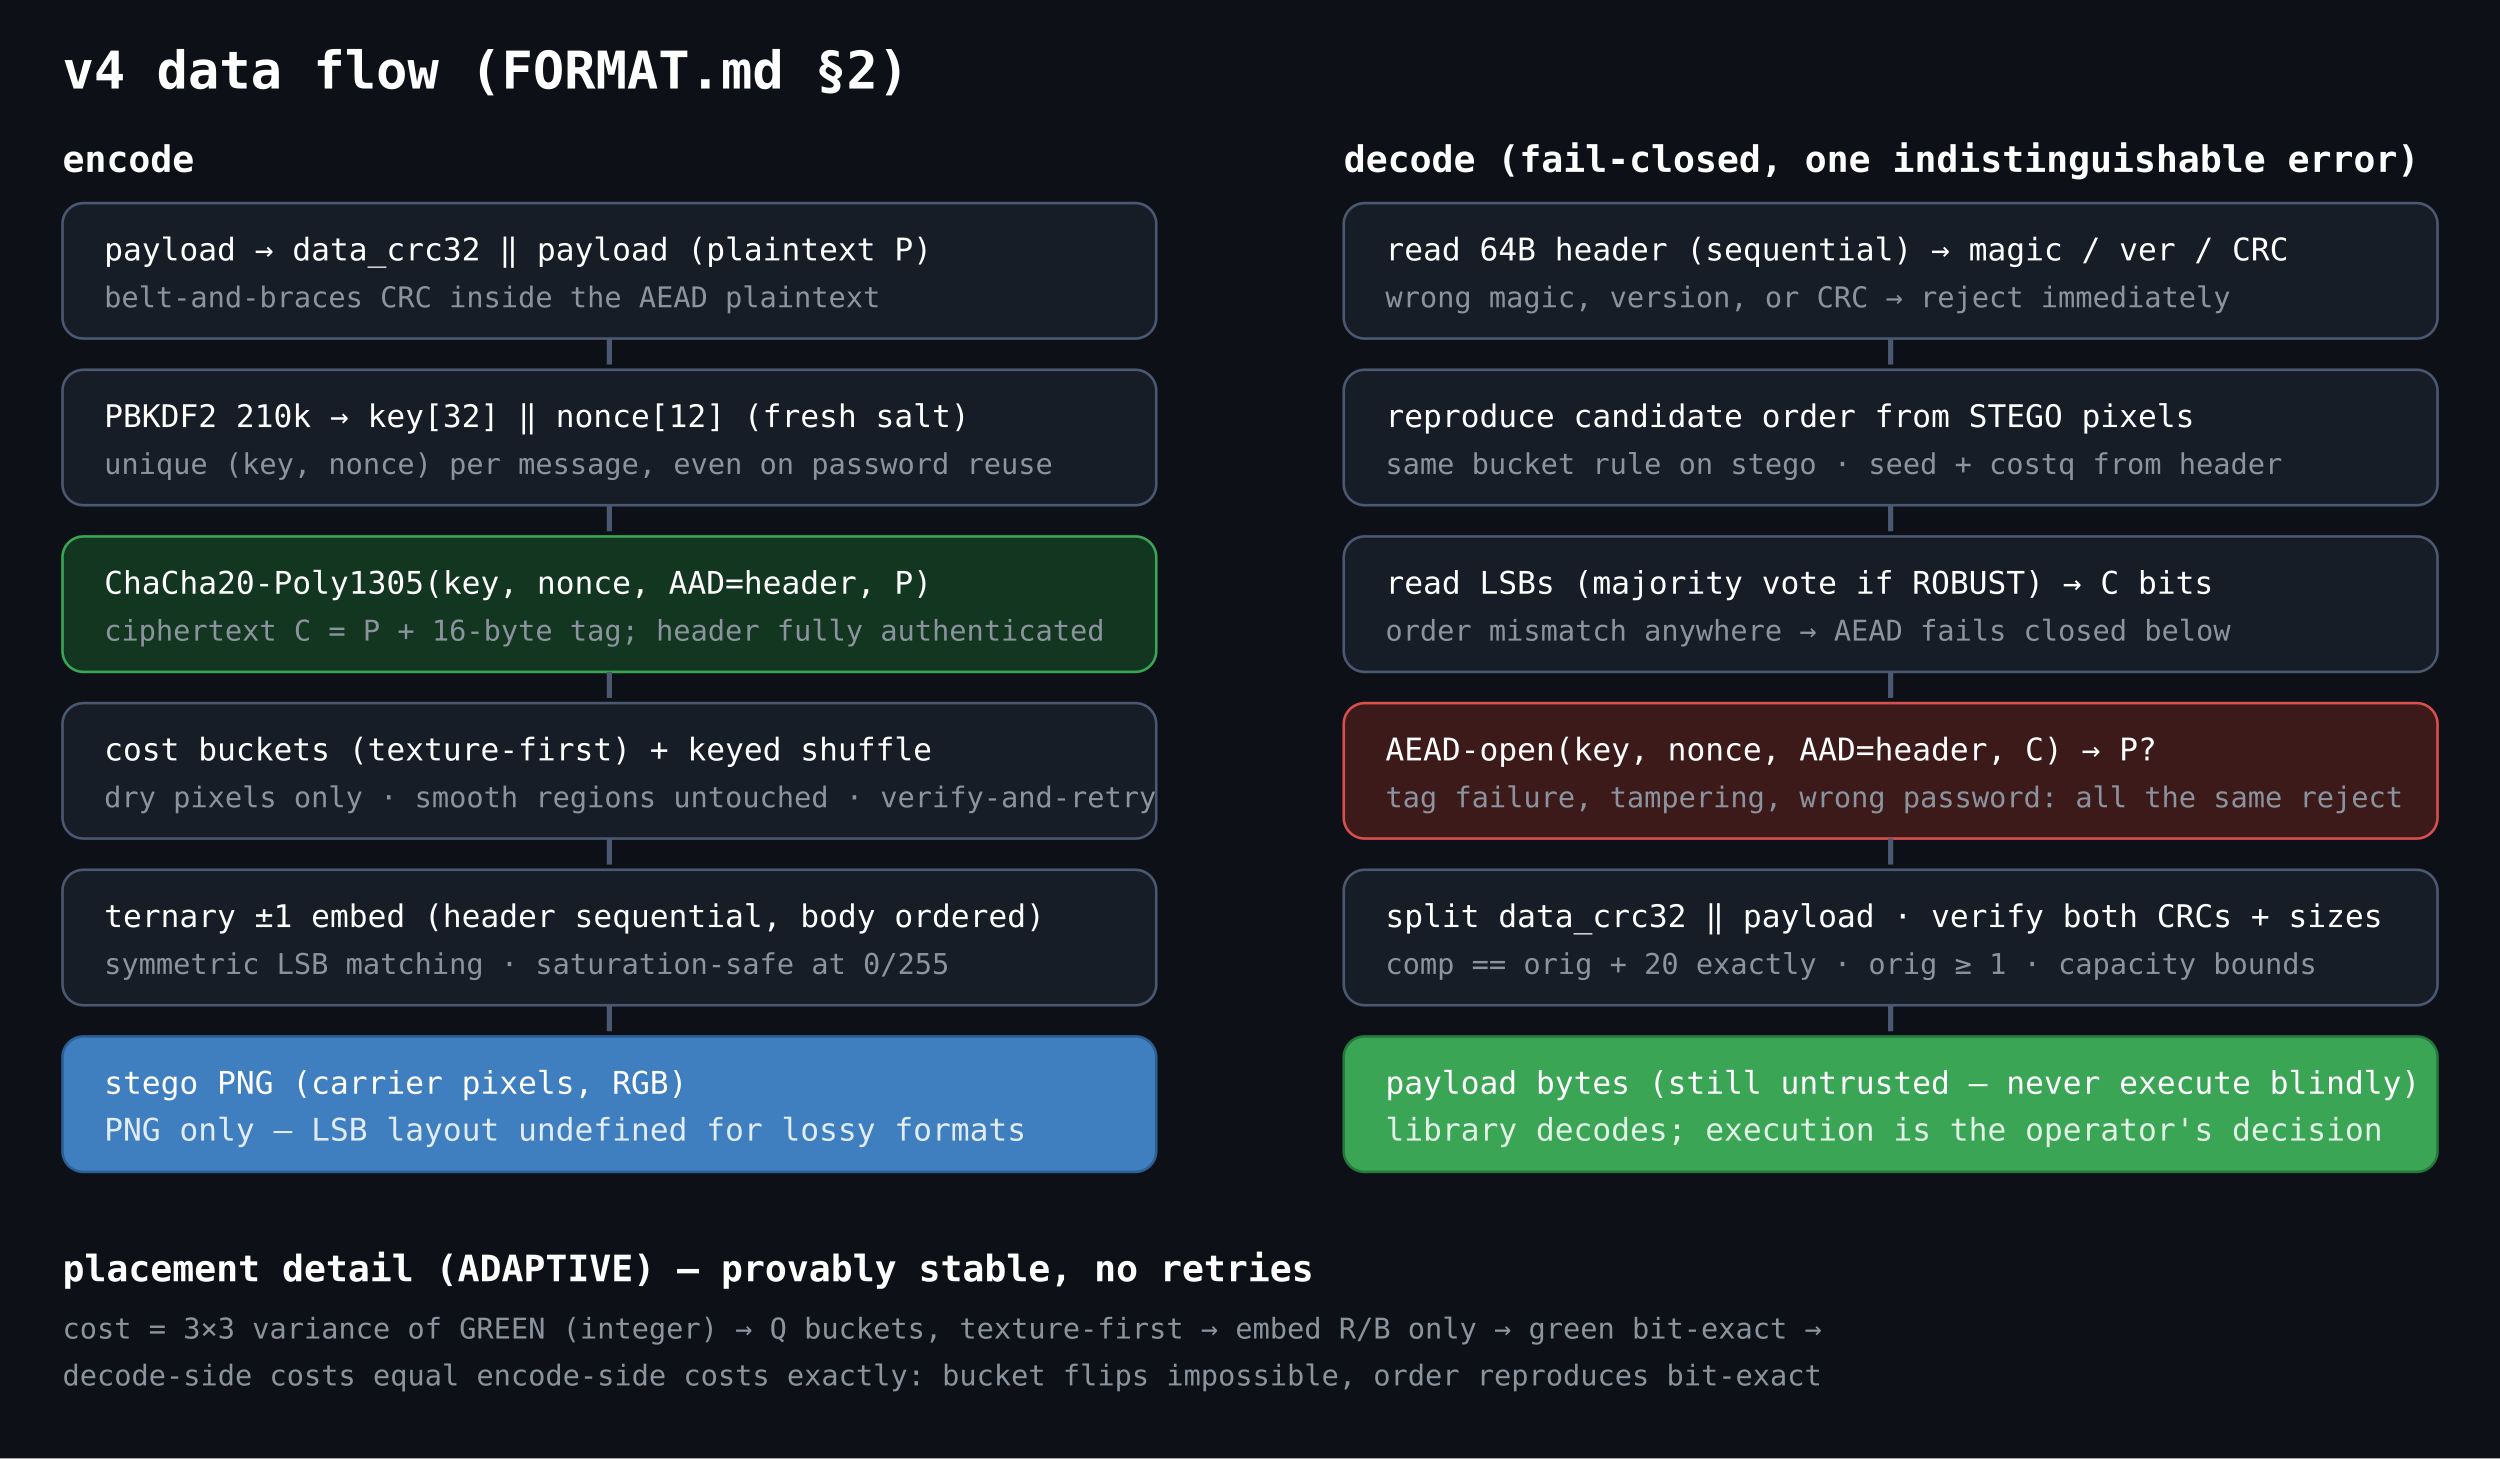
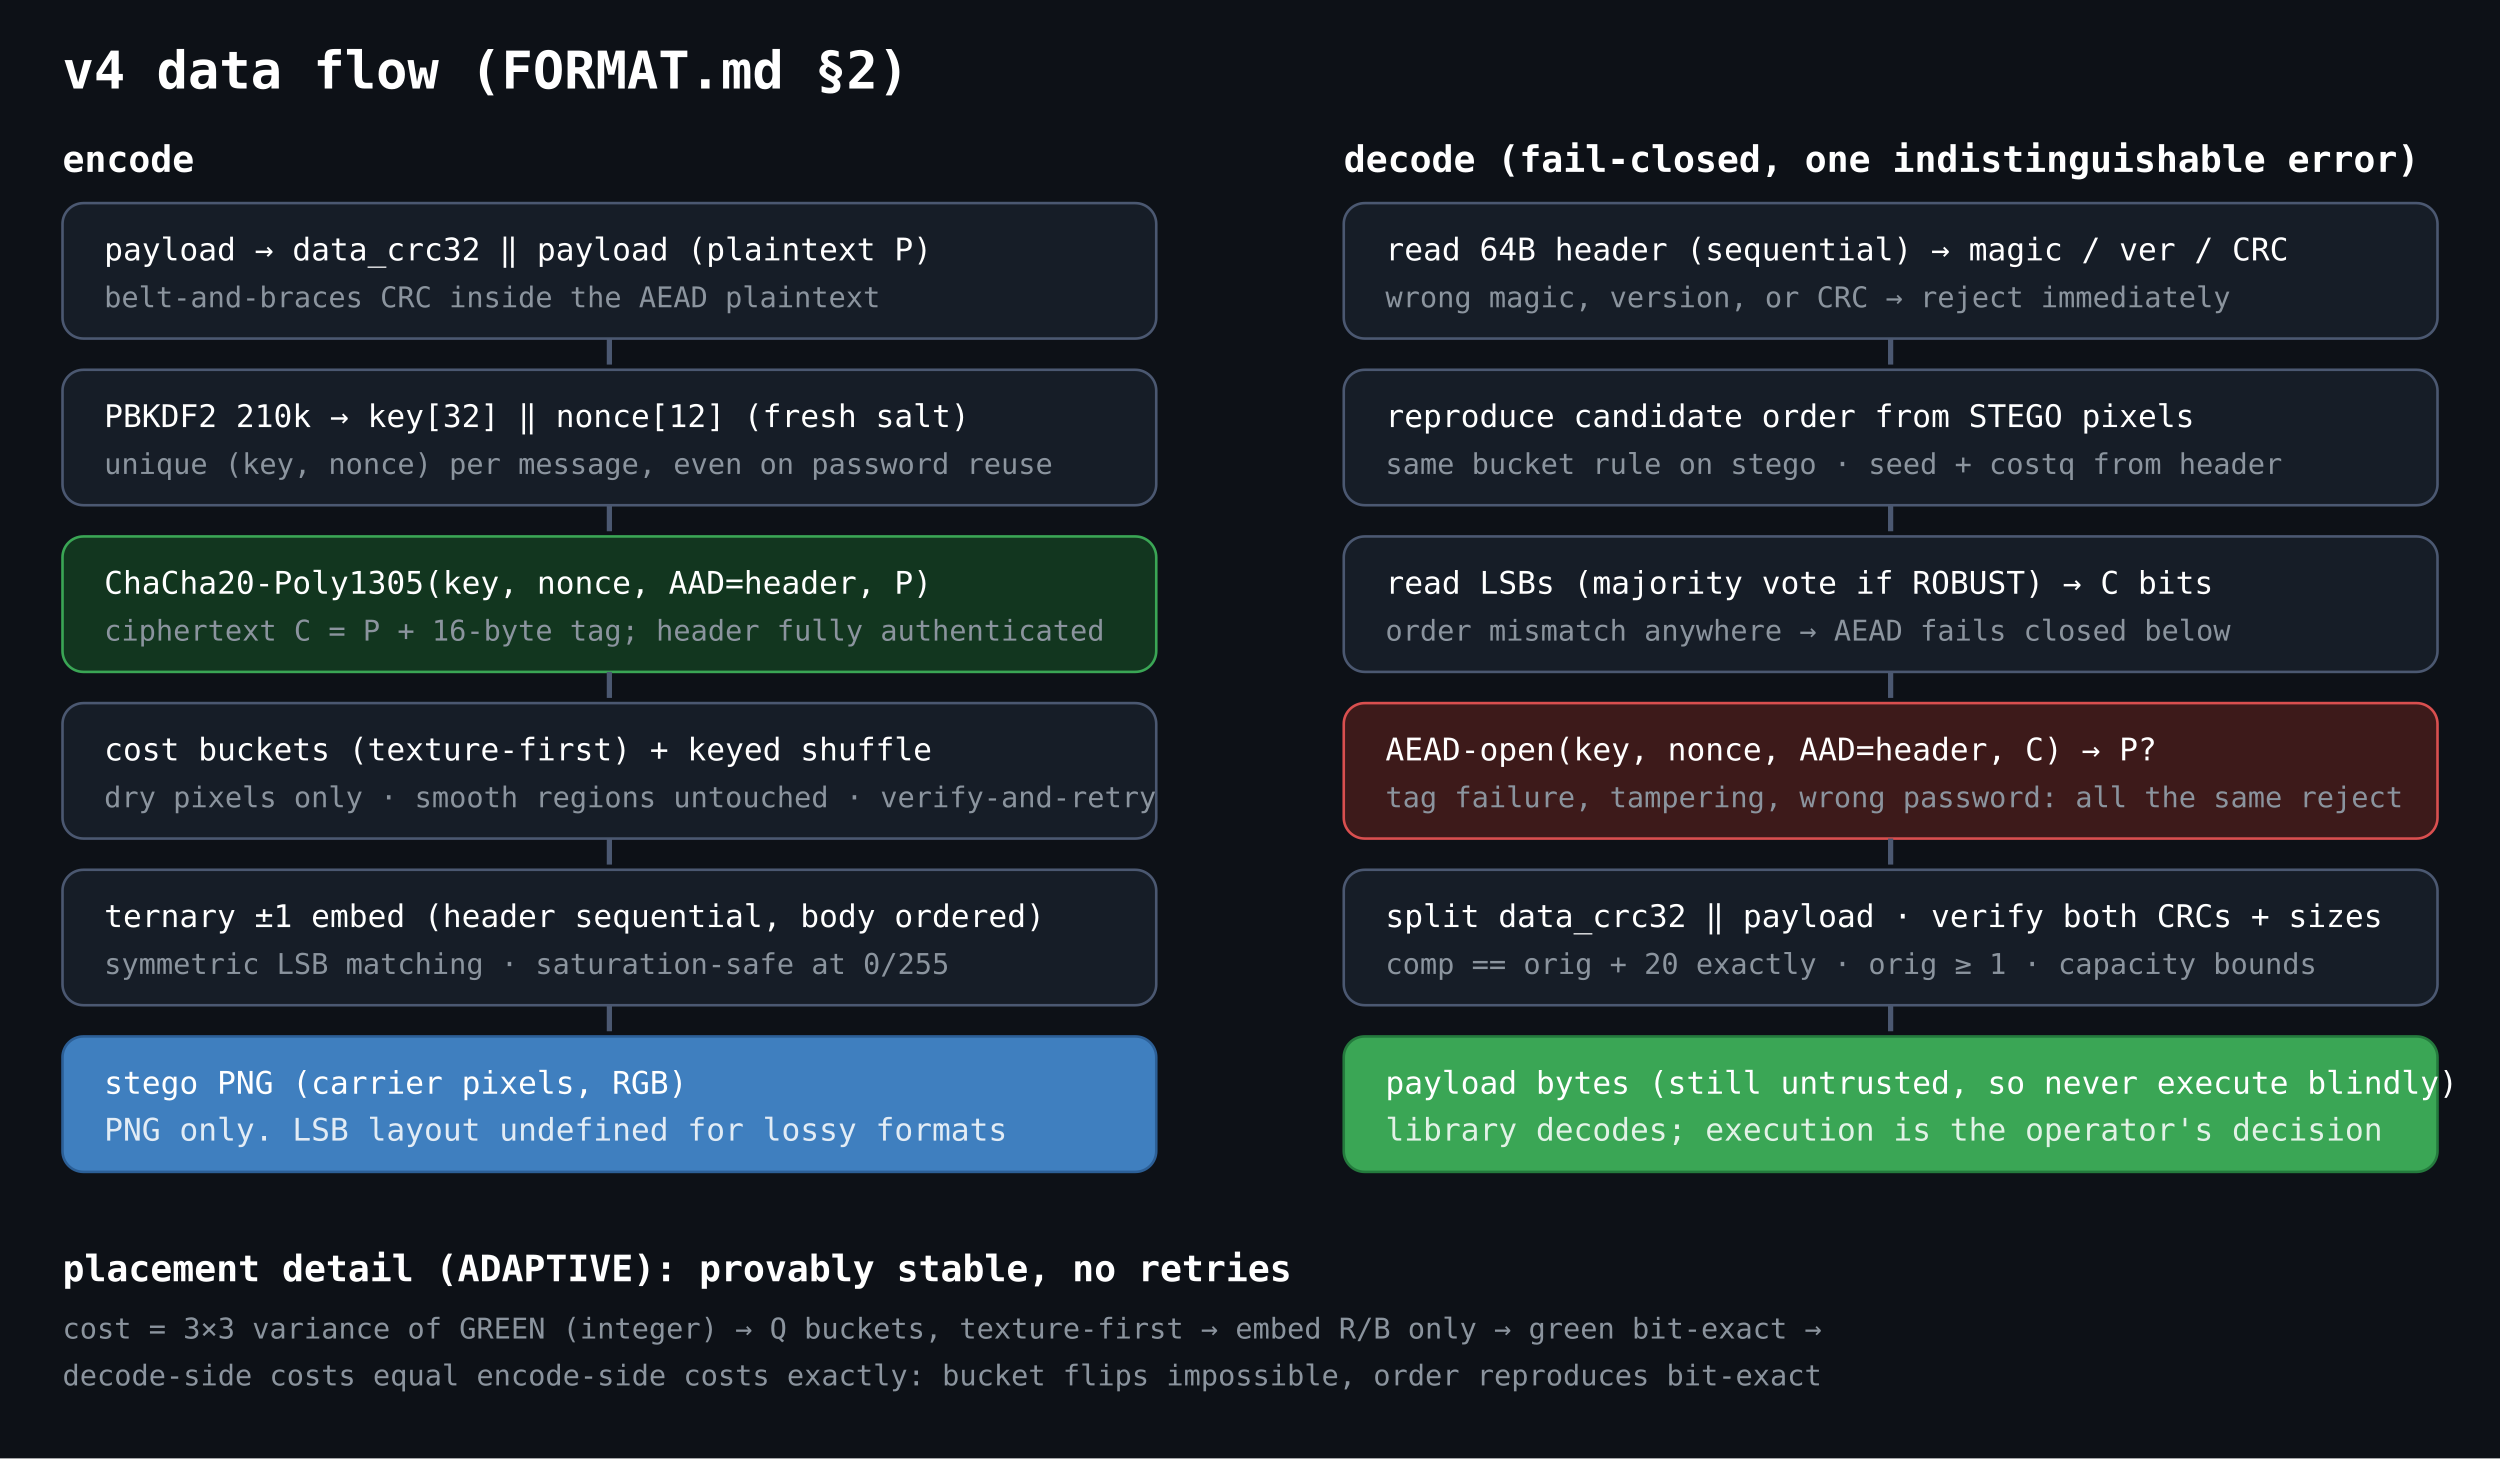
<svg xmlns="http://www.w3.org/2000/svg" width="960" height="560" viewBox="0 0 960 560" font-family="ui-monospace, Consolas, monospace">
  <rect x="0" y="0" width="960" height="560" fill="#0d1117" />
  <style>
    .t { font-size: 20px; font-weight: bold; fill: #ffffff; }
    .s { font-size: 14px; font-weight: bold; fill: #ffffff; }
    .b { font-size: 12px; fill: #ffffff; }
    .w { font-size: 12px; fill: #ffffff; }
    .n { font-size: 11px; fill: #8b949e; }
    .box { rx: 8; }
  </style>
  <text x="24" y="34" class="t">v4 data flow (FORMAT.md §2)</text>
  <text x="24" y="66" class="s">encode</text>
  <g>
    <rect x="24" y="78" width="420" height="52" class="box" fill="#161d27" stroke="#4b5871" />
    <text x="40" y="100" class="b">payload → data_crc32 ‖ payload (plaintext P)</text>
    <text x="40" y="118" class="n">belt-and-braces CRC inside the AEAD plaintext</text>
    <rect x="24" y="142" width="420" height="52" class="box" fill="#161d27" stroke="#4b5871" />
    <text x="40" y="164" class="b">PBKDF2 210k → key[32] ‖ nonce[12]  (fresh salt)</text>
    <text x="40" y="182" class="n">unique (key, nonce) per message, even on password reuse</text>
    <rect x="24" y="206" width="420" height="52" class="box" fill="#12361f" stroke="#3aa655" />
    <text x="40" y="228" class="b">ChaCha20-Poly1305(key, nonce, AAD=header, P)</text>
    <text x="40" y="246" class="n">ciphertext C = P + 16-byte tag; header fully authenticated</text>
    <rect x="24" y="270" width="420" height="52" class="box" fill="#161d27" stroke="#4b5871" />
    <text x="40" y="292" class="b">cost buckets (texture-first) + keyed shuffle</text>
    <text x="40" y="310" class="n">dry pixels only · smooth regions untouched · verify-and-retry</text>
    <rect x="24" y="334" width="420" height="52" class="box" fill="#161d27" stroke="#4b5871" />
    <text x="40" y="356" class="b">ternary ±1 embed (header sequential, body ordered)</text>
    <text x="40" y="374" class="n">symmetric LSB matching · saturation-safe at 0/255</text>
    <rect x="24" y="398" width="420" height="52" class="box" fill="#3f7fbf" stroke="#2c5f96" />
    <text x="40" y="420" class="w">stego PNG (carrier pixels, RGB)</text>
-     <text x="40" y="438" class="w" opacity="0.85">PNG only — LSB layout undefined for lossy formats</text>
+     <text x="40" y="438" class="w" opacity="0.85">PNG only. LSB layout undefined for lossy formats</text>
  </g>
  <g stroke="#4b5871" stroke-width="2" marker-end="none">
    <line x1="234" y1="130" x2="234" y2="140" />
    <line x1="234" y1="194" x2="234" y2="204" />
    <line x1="234" y1="258" x2="234" y2="268" />
    <line x1="234" y1="322" x2="234" y2="332" />
    <line x1="234" y1="386" x2="234" y2="396" />
  </g>
  <text x="516" y="66" class="s">decode (fail-closed, one indistinguishable error)</text>
  <g>
    <rect x="516" y="78" width="420" height="52" class="box" fill="#161d27" stroke="#4b5871" />
    <text x="532" y="100" class="b">read 64B header (sequential) → magic / ver / CRC</text>
    <text x="532" y="118" class="n">wrong magic, version, or CRC → reject immediately</text>
    <rect x="516" y="142" width="420" height="52" class="box" fill="#161d27" stroke="#4b5871" />
    <text x="532" y="164" class="b">reproduce candidate order from STEGO pixels</text>
    <text x="532" y="182" class="n">same bucket rule on stego · seed + costq from header</text>
    <rect x="516" y="206" width="420" height="52" class="box" fill="#161d27" stroke="#4b5871" />
    <text x="532" y="228" class="b">read LSBs (majority vote if ROBUST) → C bits</text>
    <text x="532" y="246" class="n">order mismatch anywhere → AEAD fails closed below</text>
    <rect x="516" y="270" width="420" height="52" class="box" fill="#3d1a1a" stroke="#d94f4f" />
    <text x="532" y="292" class="b">AEAD-open(key, nonce, AAD=header, C) → P?</text>
    <text x="532" y="310" class="n">tag failure, tampering, wrong password: all the same reject</text>
    <rect x="516" y="334" width="420" height="52" class="box" fill="#161d27" stroke="#4b5871" />
    <text x="532" y="356" class="b">split data_crc32 ‖ payload · verify both CRCs + sizes</text>
    <text x="532" y="374" class="n">comp == orig + 20 exactly · orig ≥ 1 · capacity bounds</text>
    <rect x="516" y="398" width="420" height="52" class="box" fill="#3aa655" stroke="#247a3d" />
-     <text x="532" y="420" class="w">payload bytes (still untrusted — never execute blindly)</text>
+     <text x="532" y="420" class="w">payload bytes (still untrusted, so never execute blindly)</text>
    <text x="532" y="438" class="w" opacity="0.85">library decodes; execution is the operator's decision</text>
  </g>
  <g stroke="#4b5871" stroke-width="2">
    <line x1="726" y1="130" x2="726" y2="140" />
    <line x1="726" y1="194" x2="726" y2="204" />
    <line x1="726" y1="258" x2="726" y2="268" />
    <line x1="726" y1="322" x2="726" y2="332" />
    <line x1="726" y1="386" x2="726" y2="396" />
  </g>
-   <text x="24" y="492" class="s">placement detail (ADAPTIVE) — provably stable, no retries</text>
+   <text x="24" y="492" class="s">placement detail (ADAPTIVE): provably stable, no retries</text>
  <text x="24" y="514" class="n">cost = 3×3 variance of GREEN (integer) → Q buckets, texture-first → embed R/B only → green bit-exact →</text>
  <text x="24" y="532" class="n">decode-side costs equal encode-side costs exactly: bucket flips impossible, order reproduces bit-exact</text>
</svg>
